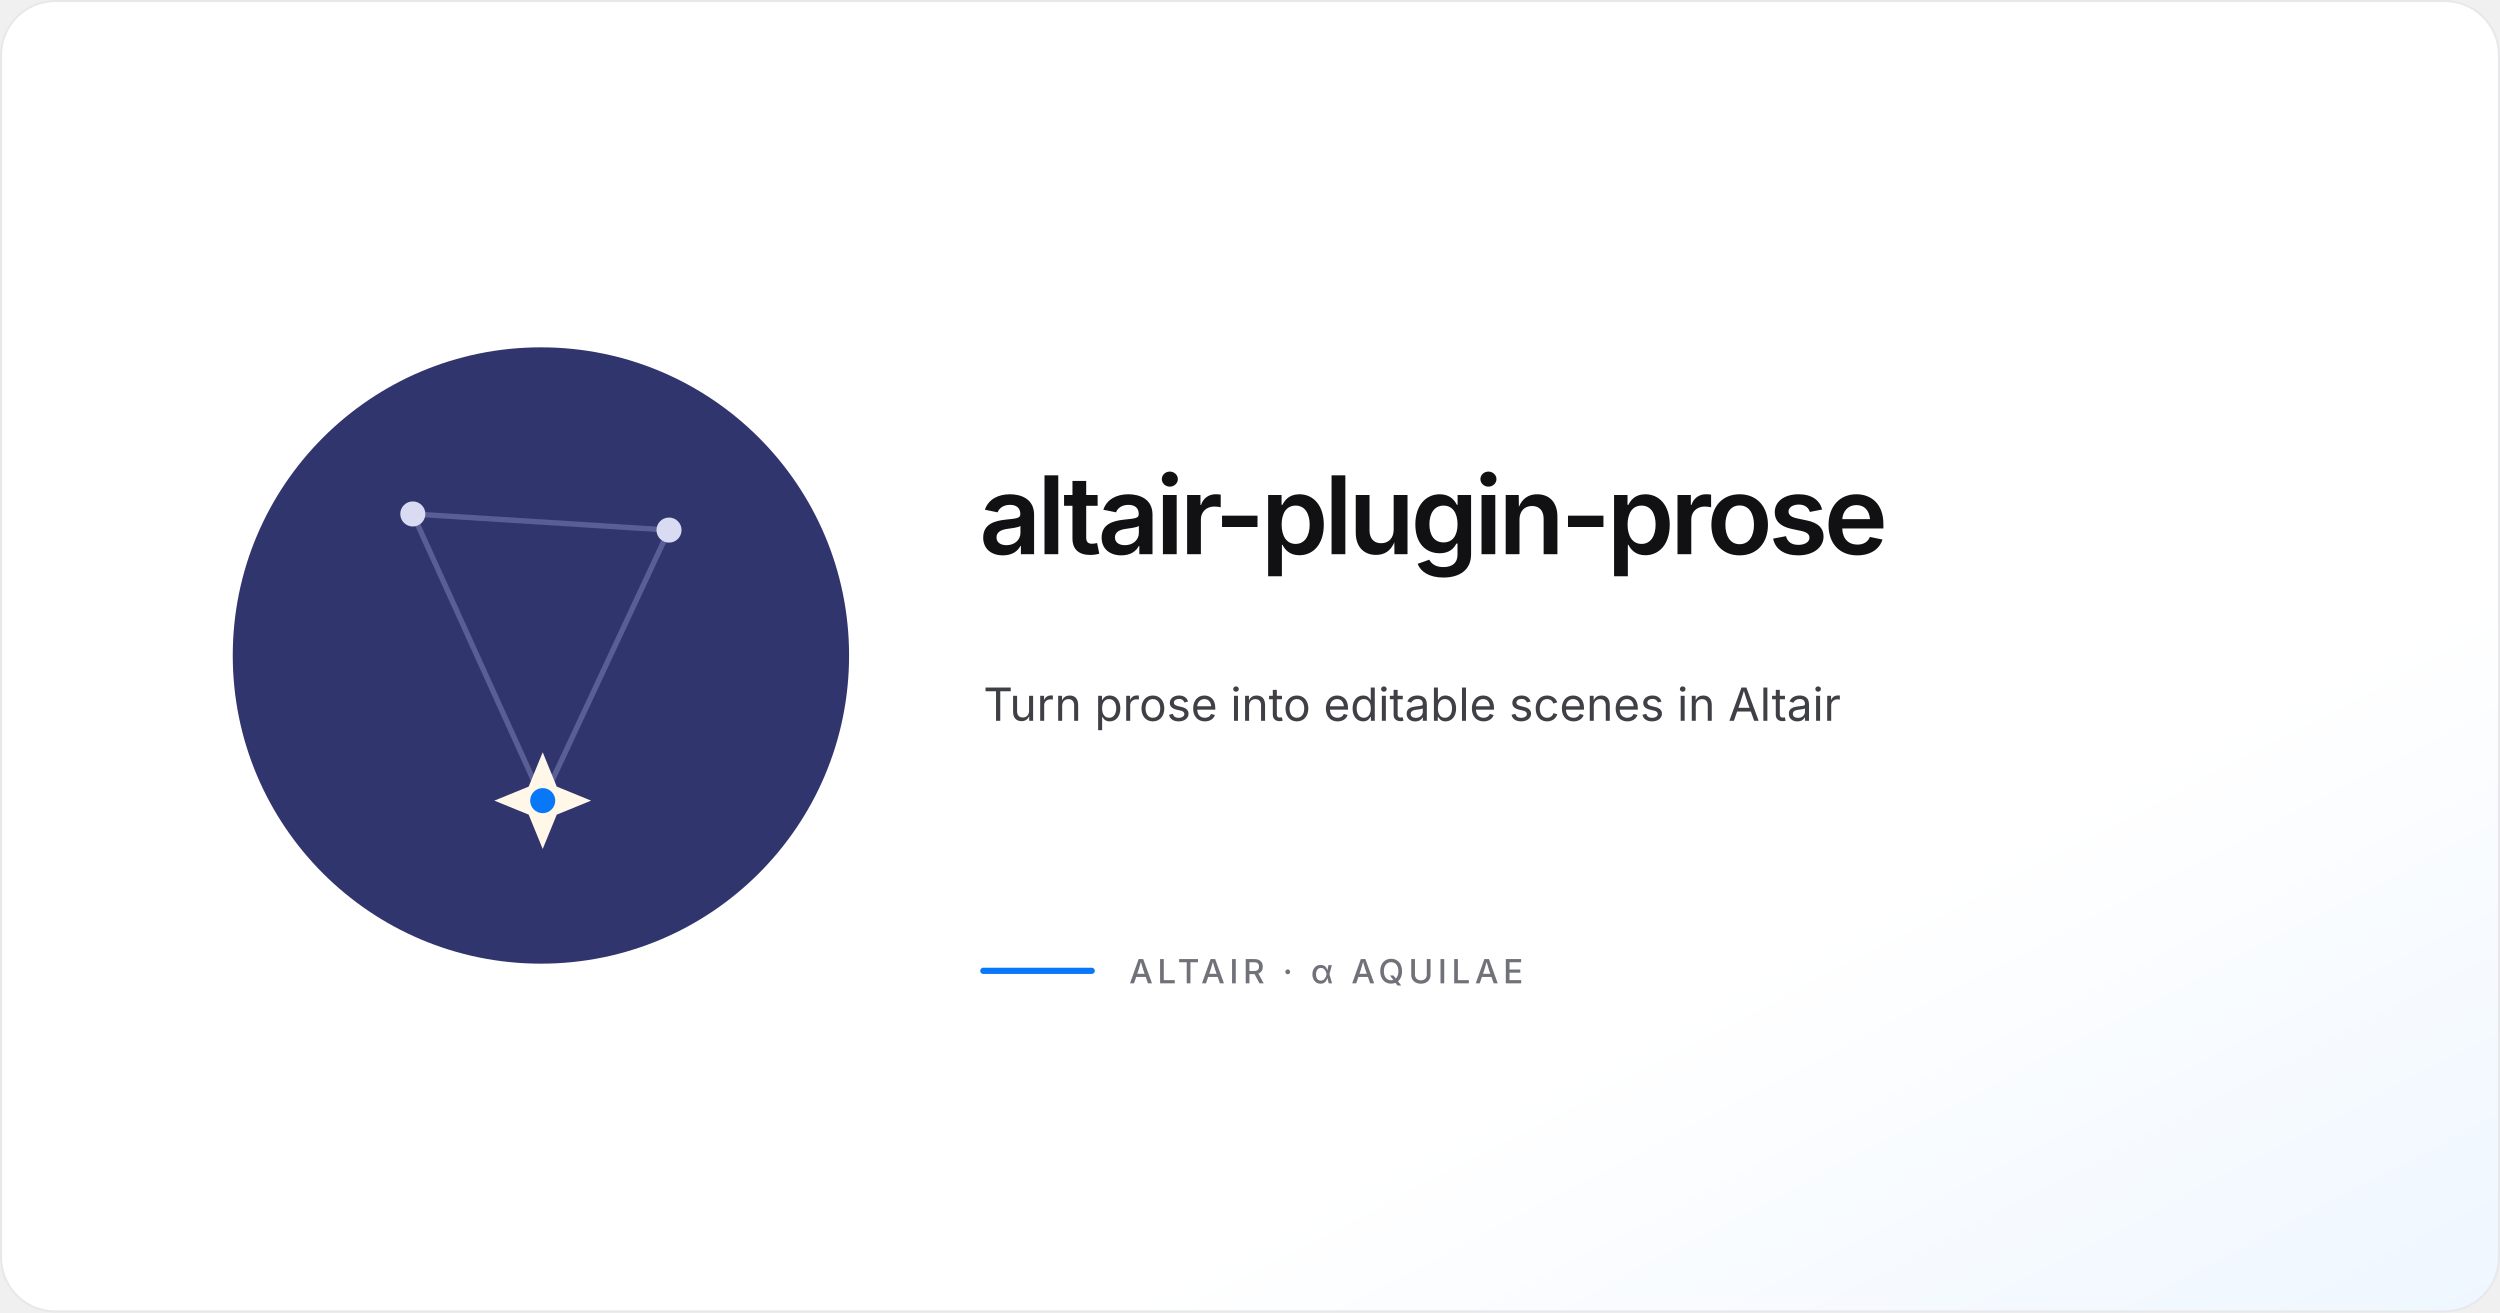
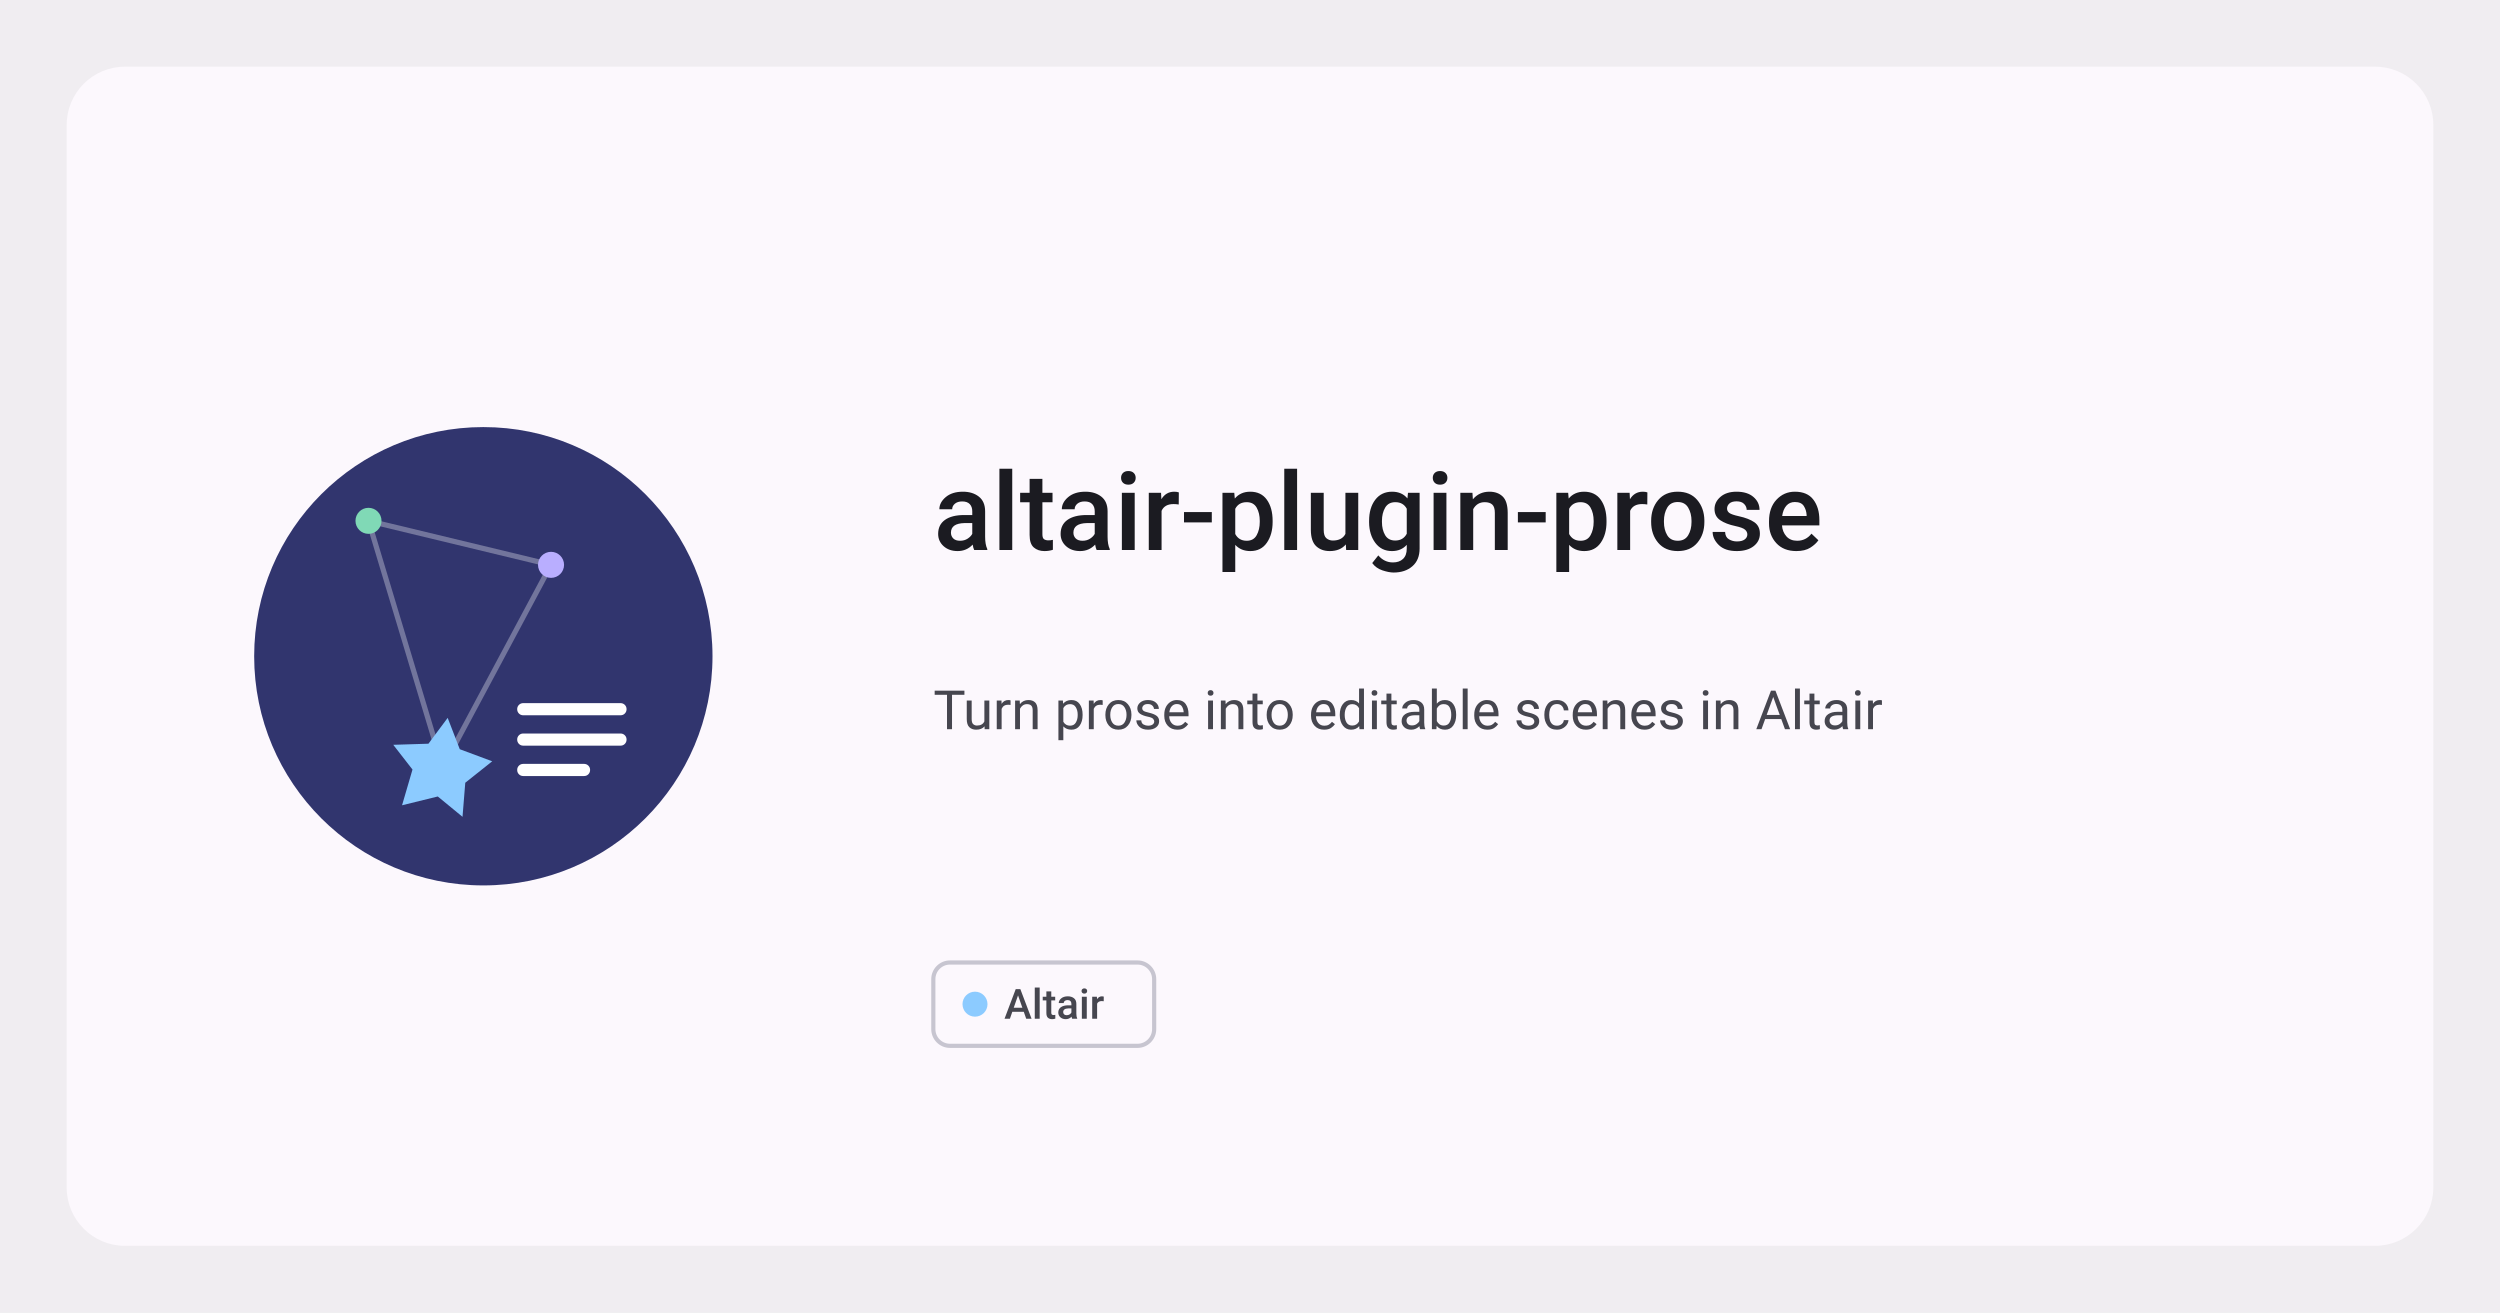
- <svg xmlns="http://www.w3.org/2000/svg" viewBox="0 0 1200 630" role="img" aria-label="altair-plugin-prose">
-   <defs>
-     <linearGradient id="background" x1="0" y1="0" x2="1" y2="1">
-       <stop offset="0" stop-color="#FFFFFF" />
-       <stop offset=".72" stop-color="#FFFFFF" />
-       <stop offset="1" stop-color="#EEF6FF" />
-     </linearGradient>
-   </defs>
-   <rect x=".5" y=".5" width="1199" height="629" rx="26" fill="url(#background)" stroke="#E8E8EA" />
-   <g transform="translate(110 165) scale(.43)">
-     <circle cx="348" cy="348" r="344" fill="#31356E" />
-     <path d="M350 510L205 190L491 208Z" fill="none" stroke="#9AA2D4" stroke-width="6" opacity=".38" />
-     <circle cx="205" cy="190" r="14" fill="#D8DBF2" />
-     <circle cx="491" cy="208" r="14" fill="#D8DBF2" />
-     <path d="M350 456L365.66 494.34L404 510L365.66 525.66L350 564L334.34 525.66L296 510L334.34 494.34Z" fill="#FFF7E8" />
-     <circle cx="350" cy="510" r="14" fill="#0878F9" />
+ <svg xmlns="http://www.w3.org/2000/svg" viewBox="0 0 1200 630" role="img" aria-label="altair-plugin-prose" font-family="Roboto, 'Noto Sans', sans-serif">
+   <rect width="1200" height="630" fill="#F0EDF1" />
+   <rect x="32" y="32" width="1136" height="566" rx="28" fill="#FCF8FD" />
+   <g transform="translate(112 195)">
+     <svg width="240" height="240" viewBox="0 0 192 192">
+       <circle cx="96" cy="96" r="88" fill="#31356E" />
+       <g stroke="#FFFFFF" stroke-opacity=".32" stroke-width="2" stroke-linecap="round">
+         <line x1="122.0" y1="60.9" x2="80.4" y2="138.7" />
+         <line x1="80.4" y1="138.7" x2="51.9" y2="44.0" />
+         <line x1="51.9" y1="44.0" x2="122.0" y2="60.9" />
+       </g>
+       <circle cx="122.0" cy="60.9" r="5" fill="#B9AEFF" />
+       <path transform="translate(46.63 41.55) scale(0.21111)" d="M169 370L134 417L70 419L105 464L86 529L151 513L196 550L201 488L250 449L191 427Z" fill="#8CCBFF" />
+       <circle cx="51.9" cy="44.0" r="5" fill="#80D9B6" />
+       <g transform="translate(102.0 100.0) scale(2.3333)">
+         <path fill="#FFFFFF" d="M4 18q-.425 0-.712-.288T3 17t.288-.712T4 16h10q.425 0 .713.288T15 17t-.288.713T14 18zm0-5q-.425 0-.712-.288T3 12t.288-.712T4 11h16q.425 0 .713.288T21 12t-.288.713T20 13zm0-5q-.425 0-.712-.288T3 7t.288-.712T4 6h16q.425 0 .713.288T21 7t-.288.713T20 8z" />
+       </g>
+     </svg>
  </g>
-   <g transform="translate(470 196)">
-     <text x="0" y="70" fill="#111114" font-family="Inter, Helvetica Neue, Arial, sans-serif" font-size="52" font-weight="600" letter-spacing="-2">altair-plugin-prose</text>
-     <text x="2" y="150" fill="#3F3F46" font-family="Inter, Helvetica Neue, Arial, sans-serif" font-size="22">Turn prose into editable scenes in Altair</text>
-     <line x1="2" y1="270" x2="54" y2="270" stroke="#0878F9" stroke-width="3" stroke-linecap="round" />
-     <text x="72" y="276" fill="#71717A" font-family="Inter, Helvetica Neue, Arial, sans-serif" font-size="16" font-weight="500" letter-spacing="2.2">ALTAIR · α AQUILAE</text>
+   <g transform="translate(448 200)">
+     <text x="0" y="64" fill="#1B1B21" font-size="52" font-weight="500">altair-plugin-prose</text>
+     <text x="0" y="150" fill="#46464F" font-size="26">Turn prose into editable scenes in Altair</text>
+     <g transform="translate(0 262)">
+       <rect width="106" height="40" rx="8" fill="none" stroke="#C7C5D0" stroke-width="2" />
+       <circle cx="20" cy="20" r="6" fill="#8CCBFF" />
+       <text x="34" y="27" fill="#46464F" font-size="20" font-weight="500">Altair</text>
+     </g>
  </g>
</svg>
